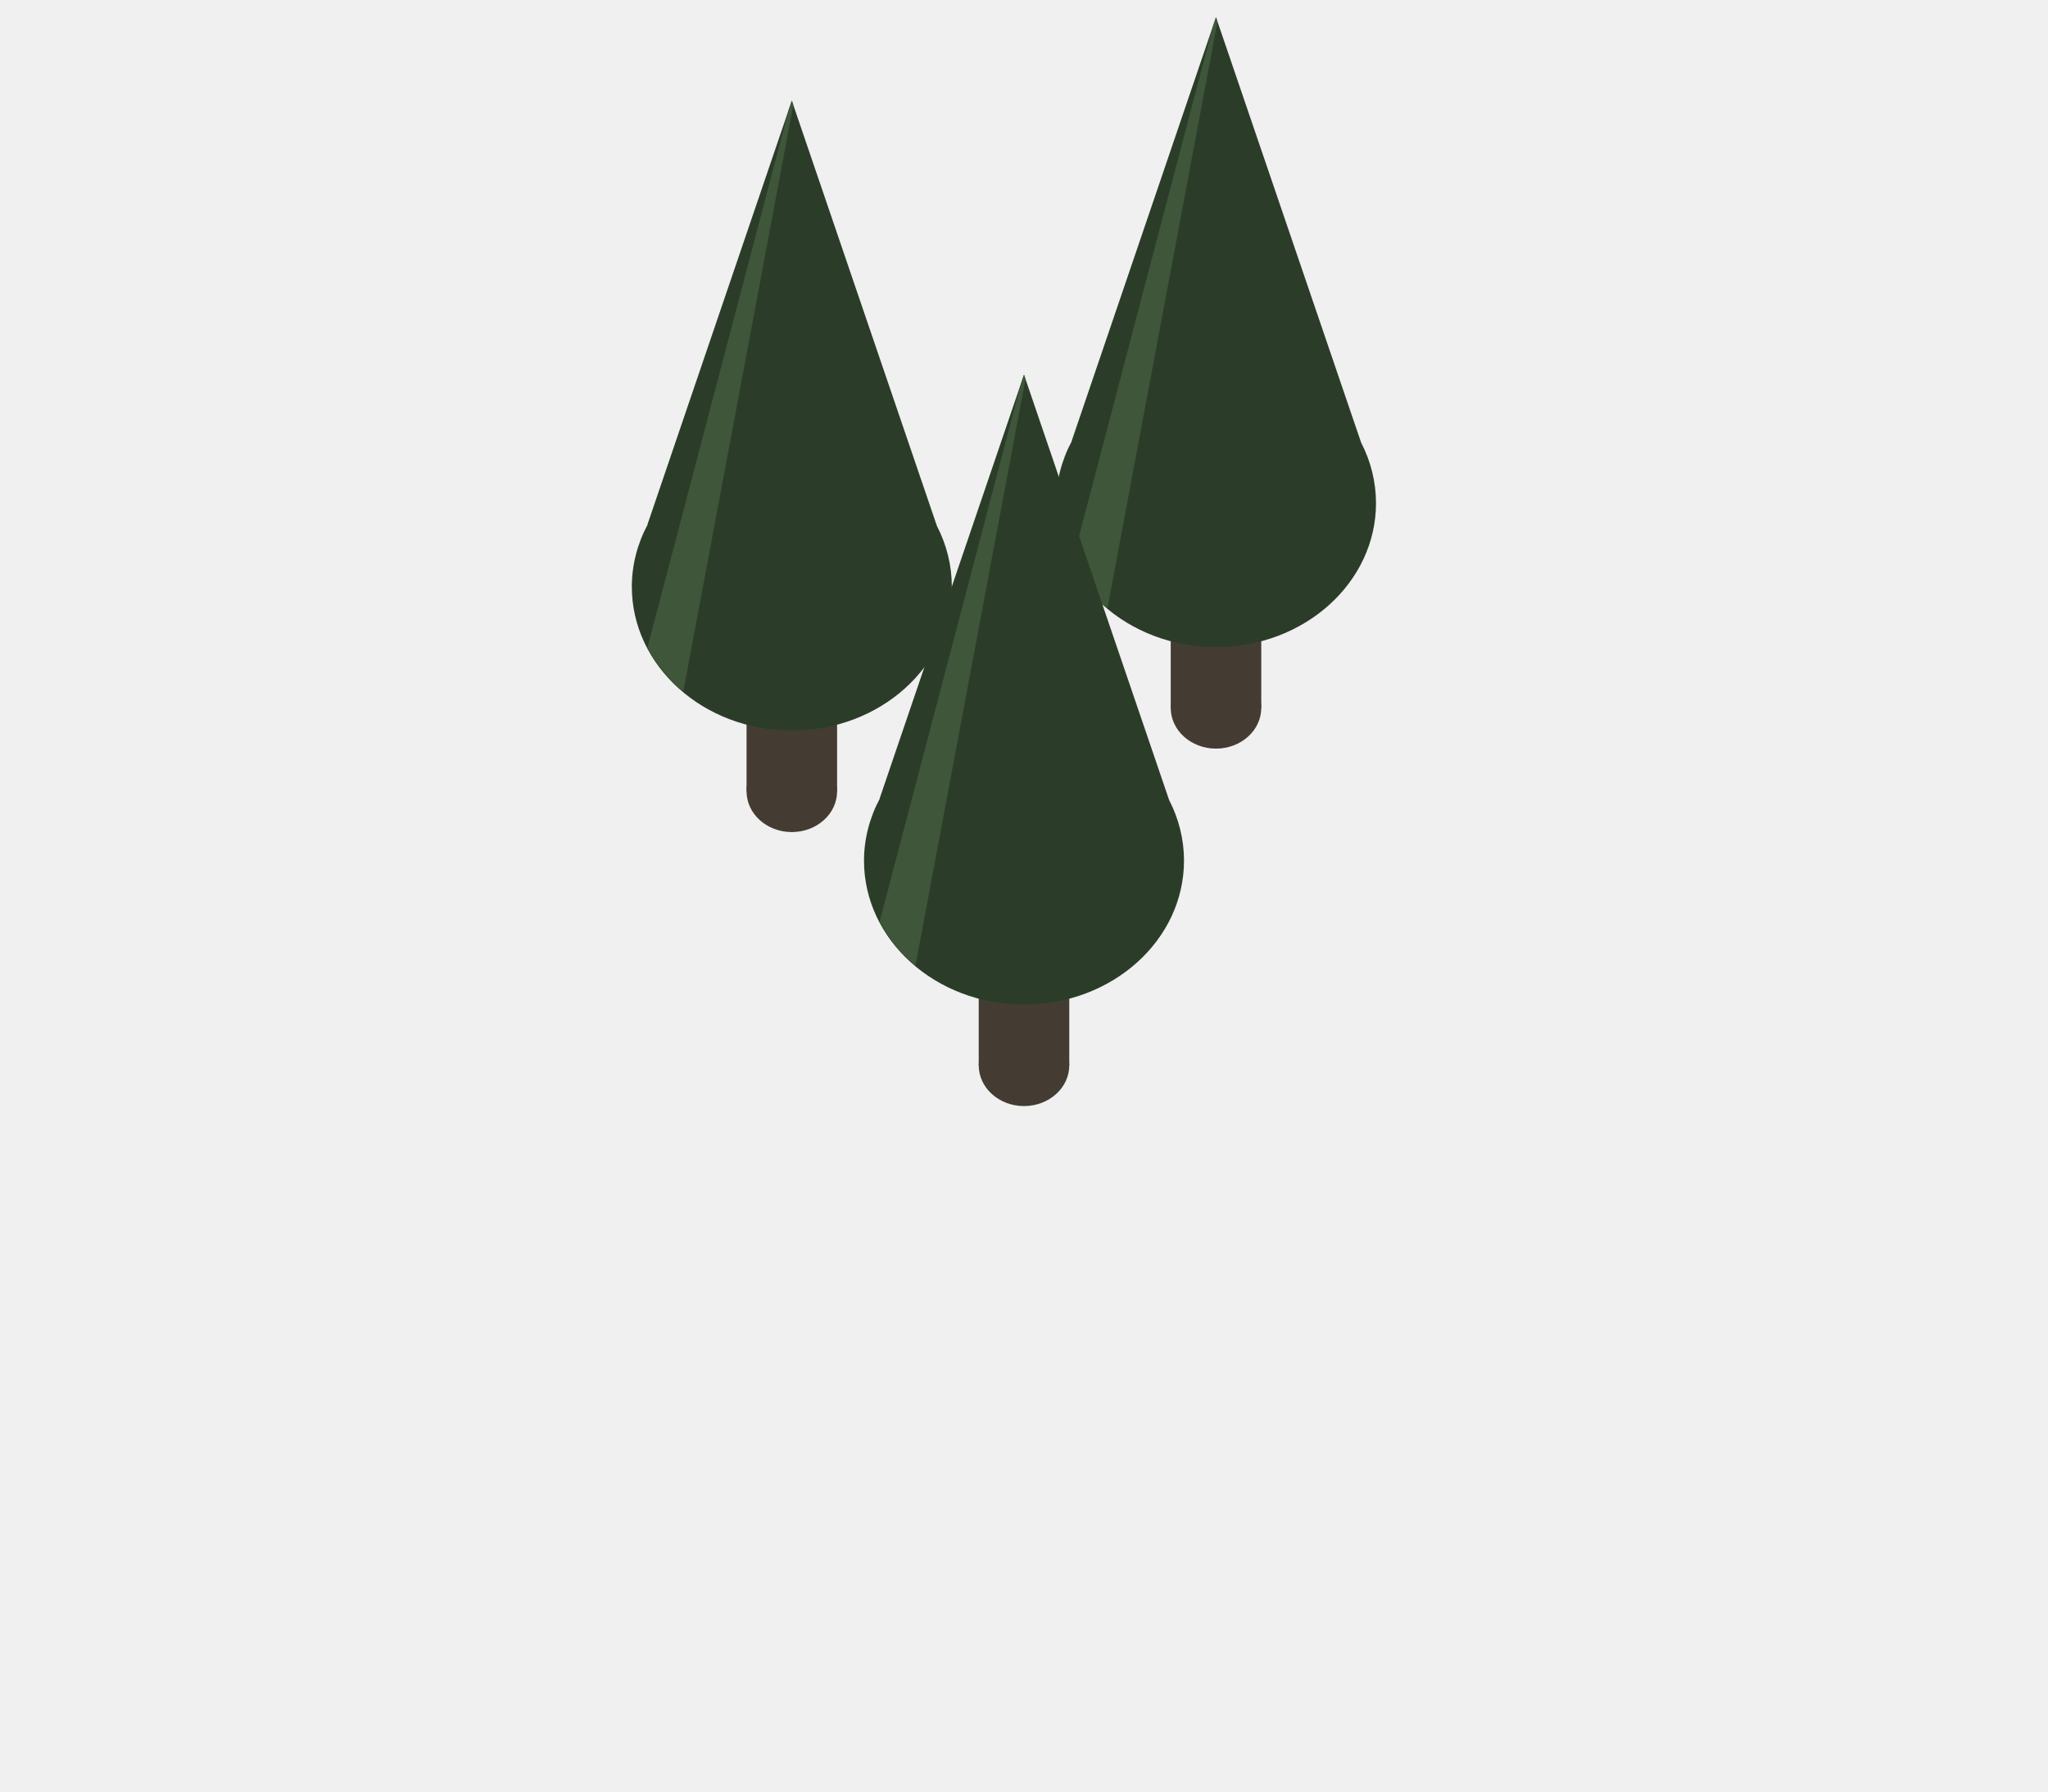
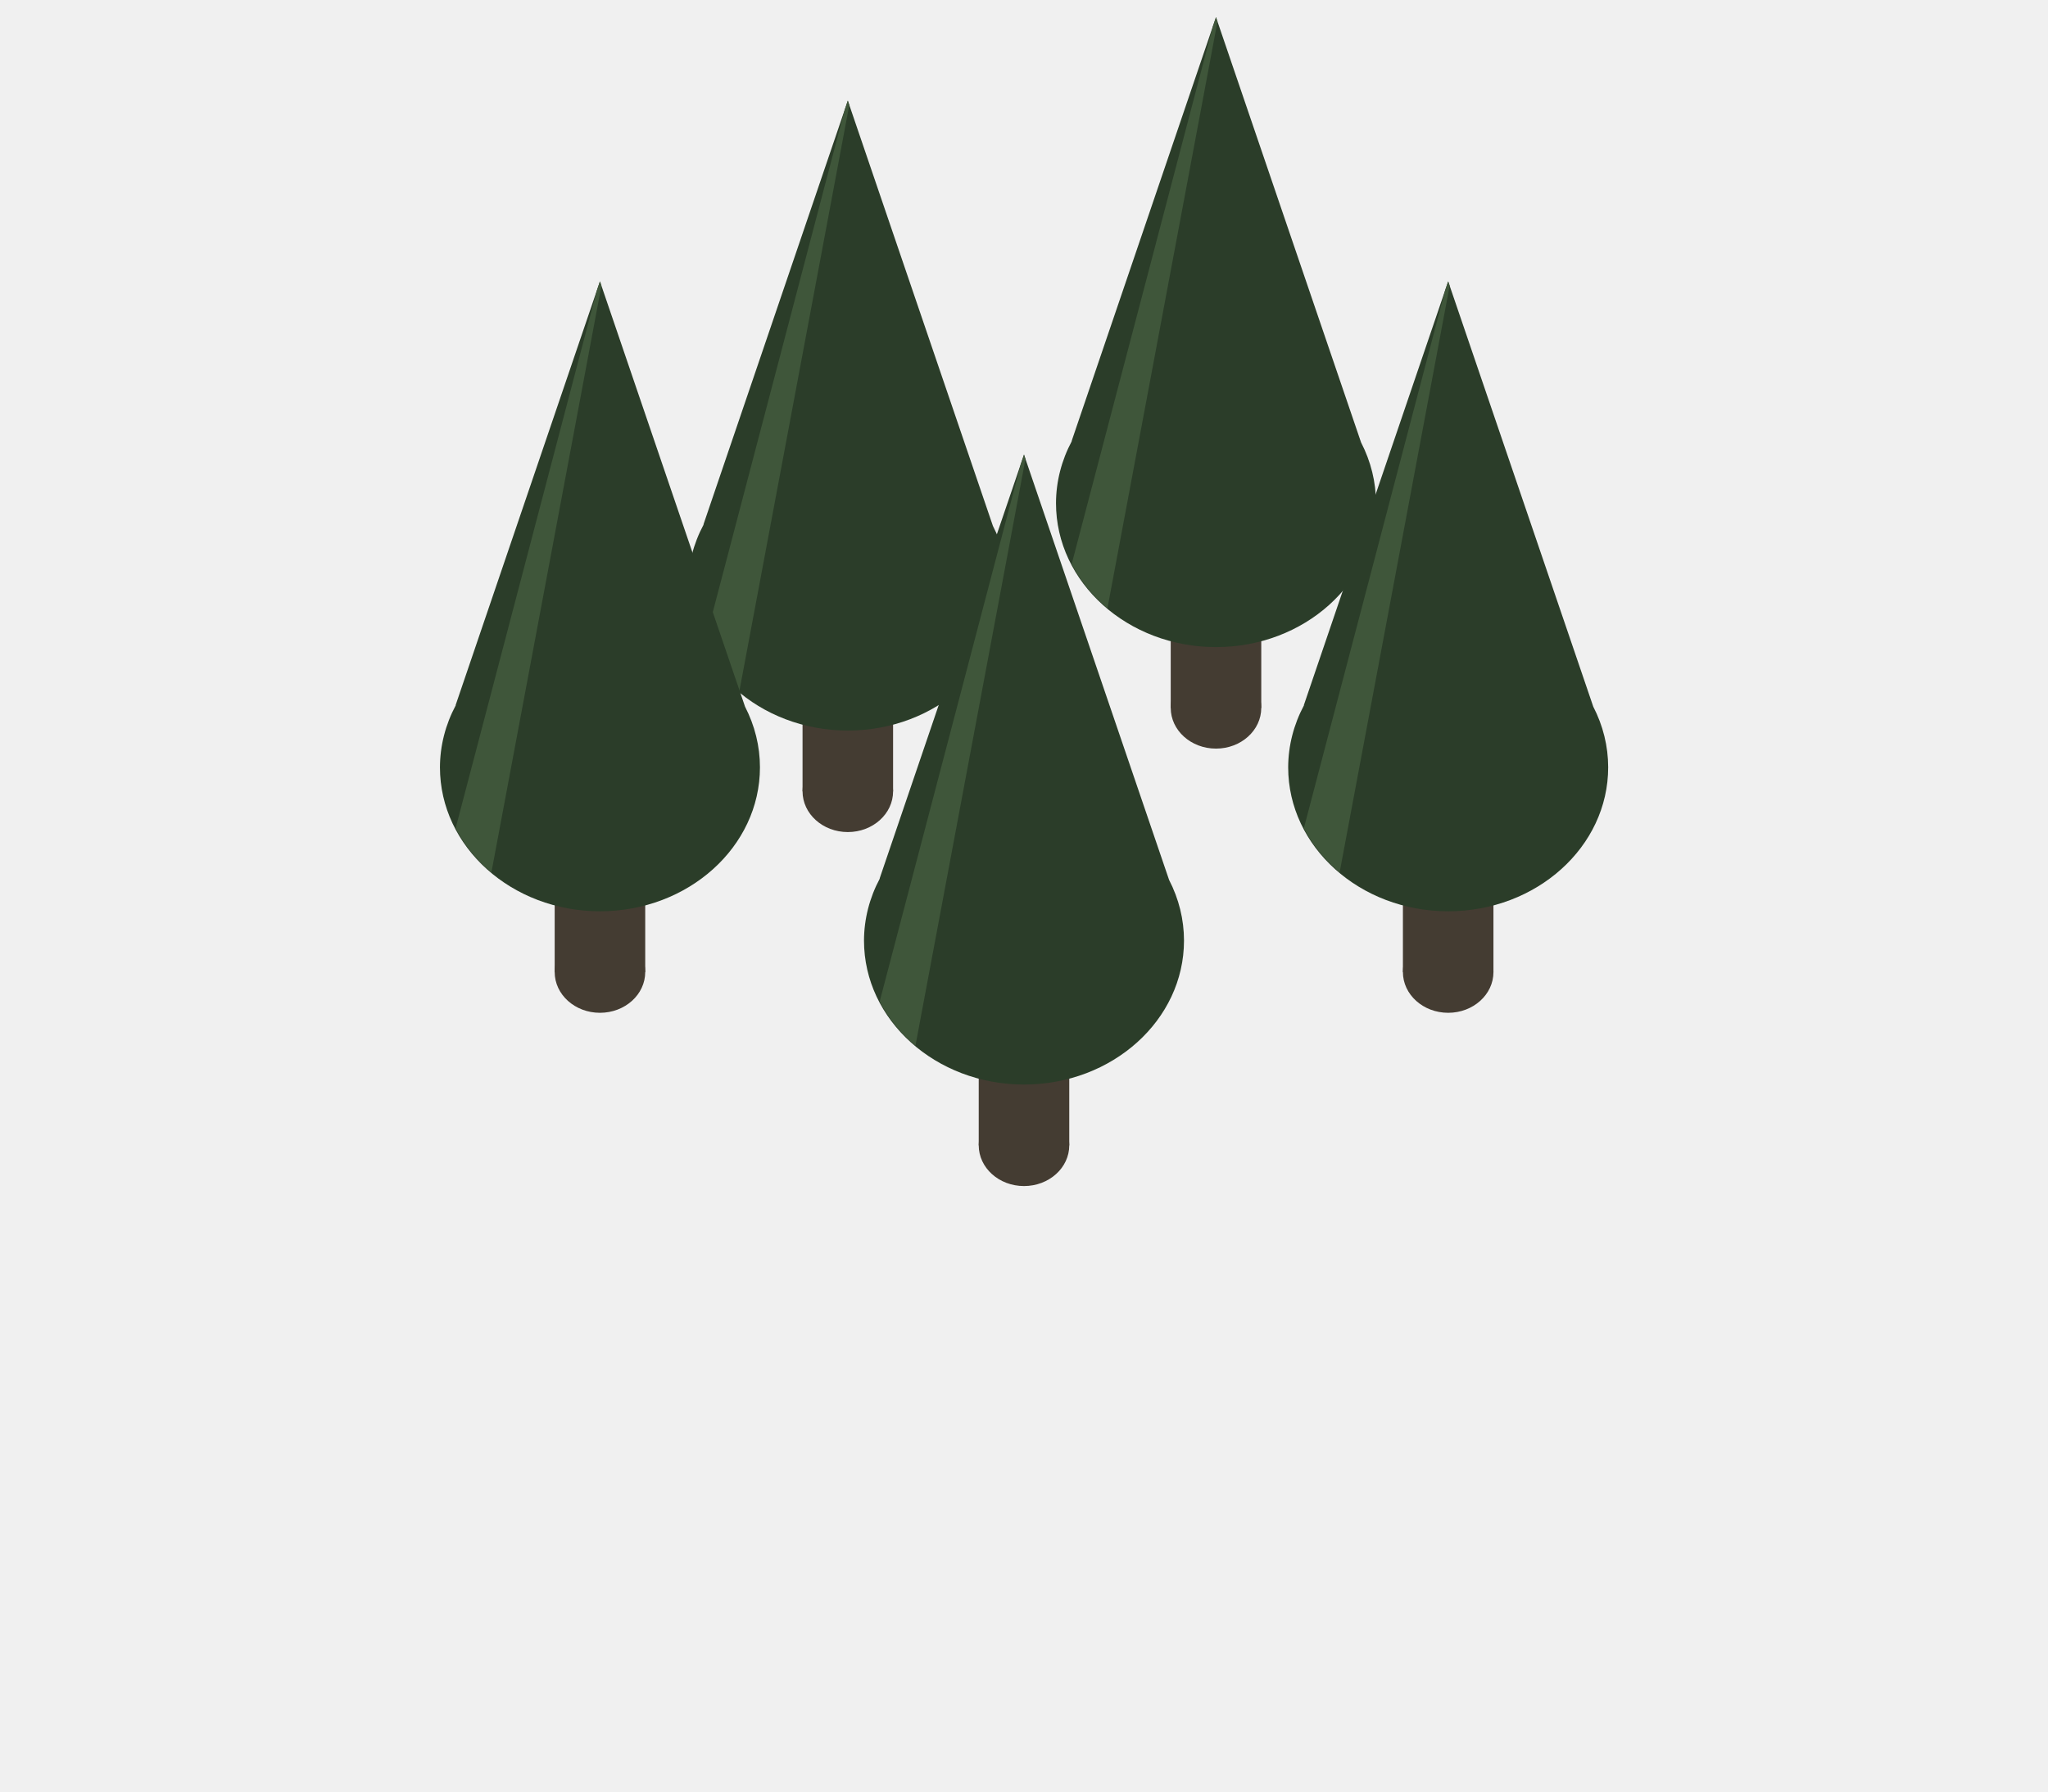
<svg xmlns="http://www.w3.org/2000/svg" width="256" height="224" viewBox="0 0 256 224" version="1.1" id="svg1">
  <defs id="defs1">
    <clipPath clipPathUnits="userSpaceOnUse" id="clipPath14">
      <path style="fill:#55774f;fill-opacity:1;stroke:none;stroke-width:30.098;stroke-linejoin:round;stroke-opacity:0.4" id="path15" transform="matrix(0.9921875,0,0,1.001342,1,-24.15029)" d="m 256,112 -64,110.851 -128,0 L 0,112 64,1.149 l 128,0 z" />
    </clipPath>
    <clipPath clipPathUnits="userSpaceOnUse" id="clipPath15">
      <path style="fill:#55774f;fill-opacity:1;stroke:none;stroke-width:30.098;stroke-linejoin:round;stroke-opacity:0.4" id="path16" transform="matrix(0.9921875,0,0,1.001342,1,-24.15029)" d="m 256,112 -64,110.851 -128,0 L 0,112 64,1.149 l 128,0 z" />
    </clipPath>
    <clipPath clipPathUnits="userSpaceOnUse" id="clipPath16">
      <path style="fill:#55774f;fill-opacity:1;stroke:none;stroke-width:30.098;stroke-linejoin:round;stroke-opacity:0.4" id="path17" transform="matrix(0.9921875,0,0,1.001342,1,-24.15029)" d="m 256,112 -64,110.851 -128,0 L 0,112 64,1.149 l 128,0 z" />
    </clipPath>
    <clipPath clipPathUnits="userSpaceOnUse" id="clipPath17">
      <path style="fill:#55774f;fill-opacity:1;stroke:none;stroke-width:30.098;stroke-linejoin:round;stroke-opacity:0.4" id="path18" transform="matrix(0.9921875,0,0,1.001342,1,-24.15029)" d="m 256,112 -64,110.851 -128,0 L 0,112 64,1.149 l 128,0 z" />
    </clipPath>
    <clipPath clipPathUnits="userSpaceOnUse" id="clipPath20">
      <path style="fill:#5a4f42;fill-opacity:1;stroke-width:10;stroke-linejoin:round" d="M 1,80 64.5,191 v 32 L 1,112 Z" id="path21" />
    </clipPath>
    <clipPath clipPathUnits="userSpaceOnUse" id="clipPath22">
      <rect style="fill:#000000;fill-opacity:1;stroke:none;stroke-width:4;stroke-linecap:round;stroke-linejoin:round;stroke-dasharray:none;stroke-opacity:1" id="rect23" width="190.5" height="143" x="64.5" y="80" />
    </clipPath>
  </defs>
  <g id="layer1">
-     <g id="g25" transform="translate(-29.02246,-20.66113)">
+     <g id="g25" transform="translate(-22.02246,-20.66113)">
      <ellipse style="fill:#443c32;fill-opacity:1;stroke:none;stroke-width:4;stroke-linecap:round" id="ellipse23" cx="128" cy="119.6" rx="5.659" ry="5.093" />
      <rect style="fill:#443c32;fill-opacity:1;stroke:none;stroke-width:4;stroke-linecap:round" id="rect24" width="11.317" height="11.348" x="122.341" y="108.253" />
      <path id="path24" style="fill:#2b3d29;fill-opacity:1;stroke:none;stroke-width:4;stroke-linecap:round" d="m 128,33.244 -18.045,52.994 h 0.025 A 20,18 0 0 0 108,94 a 20,18 0 0 0 20,18 20,18 0 0 0 20,-18 20,18 0 0 0 -1.871,-7.598 h 0.002 z" />
      <path id="path25" style="fill:#3f563a;fill-opacity:1;stroke:none;stroke-width:4;stroke-linecap:round" d="M 128.184,33.785 128,33.244 l -0.389,1.145 -17.65,67.223 a 20,18 0 0 0 4.469,5.535 z" />
    </g>
    <g id="g27" transform="translate(24,-31.09554)">
      <ellipse style="fill:#443c32;fill-opacity:1;stroke:none;stroke-width:4;stroke-linecap:round" id="ellipse25" cx="128" cy="119.6" rx="5.659" ry="5.093" />
      <rect style="fill:#443c32;fill-opacity:1;stroke:none;stroke-width:4;stroke-linecap:round" id="rect25" width="11.317" height="11.348" x="122.341" y="108.253" />
      <path id="path26" style="fill:#2b3d29;fill-opacity:1;stroke:none;stroke-width:4;stroke-linecap:round" d="m 128,33.244 -18.045,52.994 h 0.025 A 20,18 0 0 0 108,94 a 20,18 0 0 0 20,18 20,18 0 0 0 20,-18 20,18 0 0 0 -1.871,-7.598 h 0.002 z" />
      <path id="path27" style="fill:#3f563a;fill-opacity:1;stroke:none;stroke-width:4;stroke-linecap:round" d="M 128.184,33.785 128,33.244 l -0.389,1.145 -17.65,67.223 a 20,18 0 0 0 4.469,5.535 z" />
    </g>
-     <g id="g23" transform="translate(0,13.59766)">
+     <g id="g23" transform="translate(0,23.59766)">
      <ellipse style="fill:#443c32;fill-opacity:1;stroke:none;stroke-width:4;stroke-linecap:round" id="path1" cx="128" cy="119.6" rx="5.659" ry="5.093" />
      <rect style="fill:#443c32;fill-opacity:1;stroke:none;stroke-width:4;stroke-linecap:round" id="rect5" width="11.317" height="11.348" x="122.341" y="108.253" />
      <path id="path10" style="fill:#2b3d29;fill-opacity:1;stroke:none;stroke-width:4;stroke-linecap:round" d="m 128,33.244 -18.045,52.994 h 0.025 A 20,18 0 0 0 108,94 a 20,18 0 0 0 20,18 20,18 0 0 0 20,-18 20,18 0 0 0 -1.871,-7.598 h 0.002 z" />
      <path id="path23" style="fill:#3f563a;fill-opacity:1;stroke:none;stroke-width:4;stroke-linecap:round" d="M 128.184,33.785 128,33.244 l -0.389,1.145 -17.65,67.223 a 20,18 0 0 0 4.469,5.535 z" />
    </g>
    <g id="g3-2">
      <rect style="fill:#ffffff;fill-opacity:0.004;stroke-width:10;stroke-linejoin:round" id="rect2-2" width="1" height="1" x="0" y="223" />
      <rect style="fill:#ffffff;fill-opacity:0.004;stroke-width:10;stroke-linejoin:round" id="rect3-1" width="1" height="1" x="255" y="223" />
    </g>
+     <g id="g3" transform="translate(53.02246,1.935789)">
+       <ellipse style="fill:#443c32;fill-opacity:1;stroke:none;stroke-width:4;stroke-linecap:round" id="ellipse1" cx="128" cy="119.6" rx="5.659" ry="5.093" />
+       <rect style="fill:#443c32;fill-opacity:1;stroke:none;stroke-width:4;stroke-linecap:round" id="rect1" width="11.317" height="11.348" x="122.341" y="108.253" />
+       <path id="path2" style="fill:#2b3d29;fill-opacity:1;stroke:none;stroke-width:4;stroke-linecap:round" d="m 128,33.244 -18.045,52.994 h 0.025 A 20,18 0 0 0 108,94 a 20,18 0 0 0 20,18 20,18 0 0 0 20,-18 20,18 0 0 0 -1.871,-7.598 h 0.002 z" />
+       <path id="path3" style="fill:#3f563a;fill-opacity:1;stroke:none;stroke-width:4;stroke-linecap:round" d="M 128.184,33.785 128,33.244 l -0.389,1.145 -17.65,67.223 a 20,18 0 0 0 4.469,5.535 z" />
+     </g>
+     <g id="g5" transform="translate(-53.00586,1.935789)">
+       <ellipse style="fill:#443c32;fill-opacity:1;stroke:none;stroke-width:4;stroke-linecap:round" id="ellipse3" cx="128" cy="119.6" rx="5.659" ry="5.093" />
+       <rect style="fill:#443c32;fill-opacity:1;stroke:none;stroke-width:4;stroke-linecap:round" id="rect3" width="11.317" height="11.348" x="122.341" y="108.253" />
+       <path id="path4" style="fill:#2b3d29;fill-opacity:1;stroke:none;stroke-width:4;stroke-linecap:round" d="m 128,33.244 -18.045,52.994 h 0.025 A 20,18 0 0 0 108,94 a 20,18 0 0 0 20,18 20,18 0 0 0 20,-18 20,18 0 0 0 -1.871,-7.598 h 0.002 z" />
+       <path id="path5" style="fill:#3f563a;fill-opacity:1;stroke:none;stroke-width:4;stroke-linecap:round" d="M 128.184,33.785 128,33.244 l -0.389,1.145 -17.65,67.223 a 20,18 0 0 0 4.469,5.535 z" />
+     </g>
  </g>
</svg>
